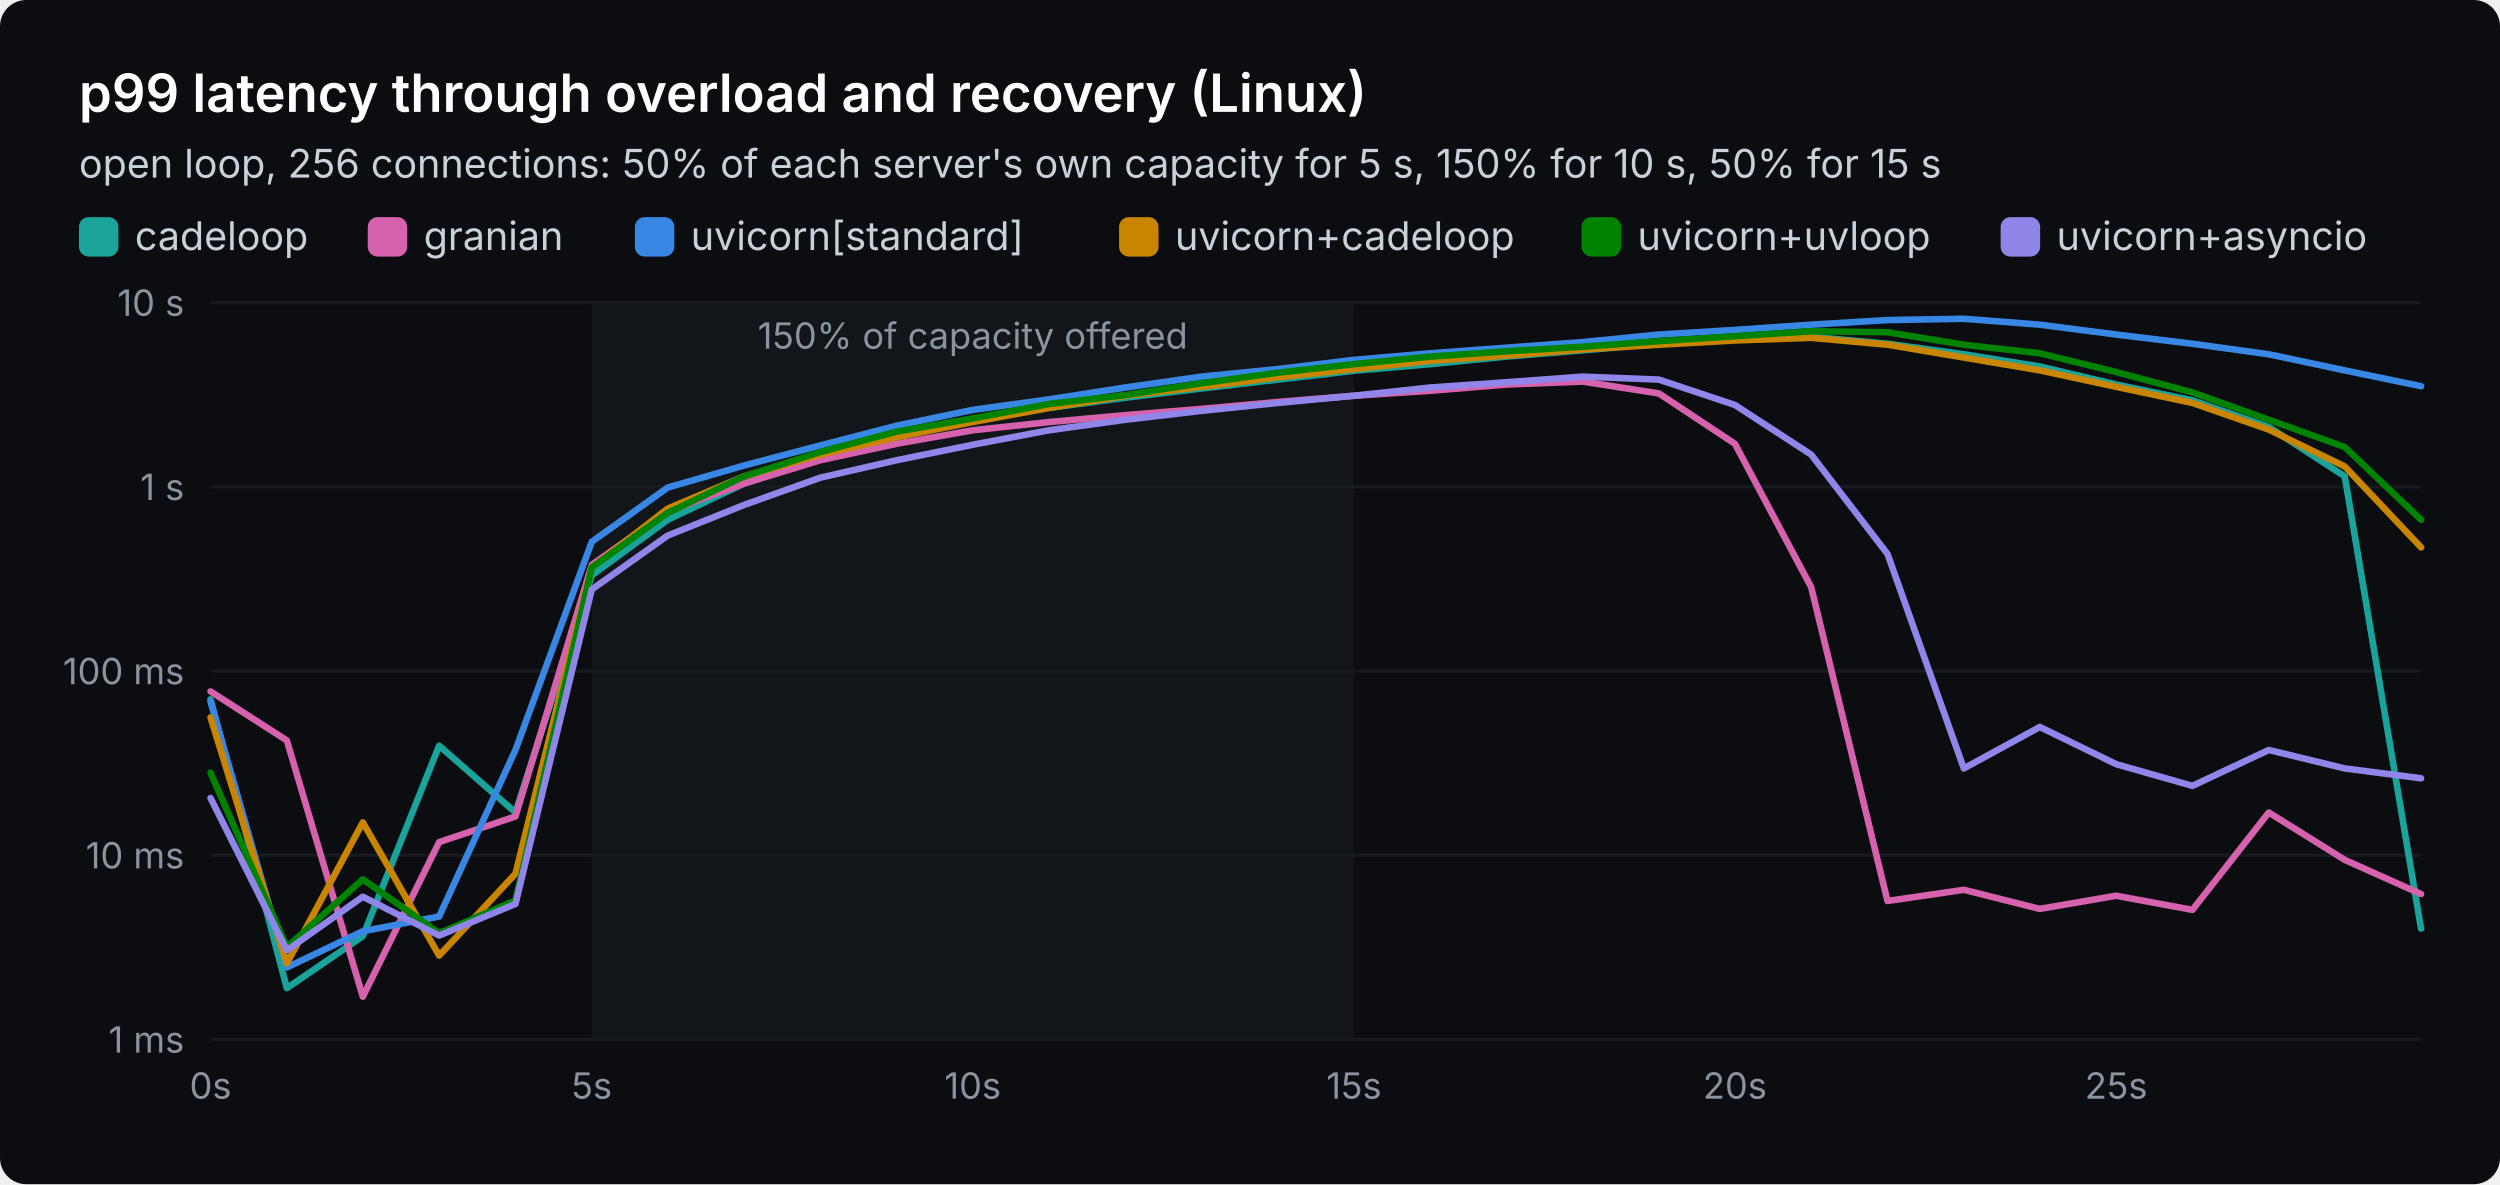
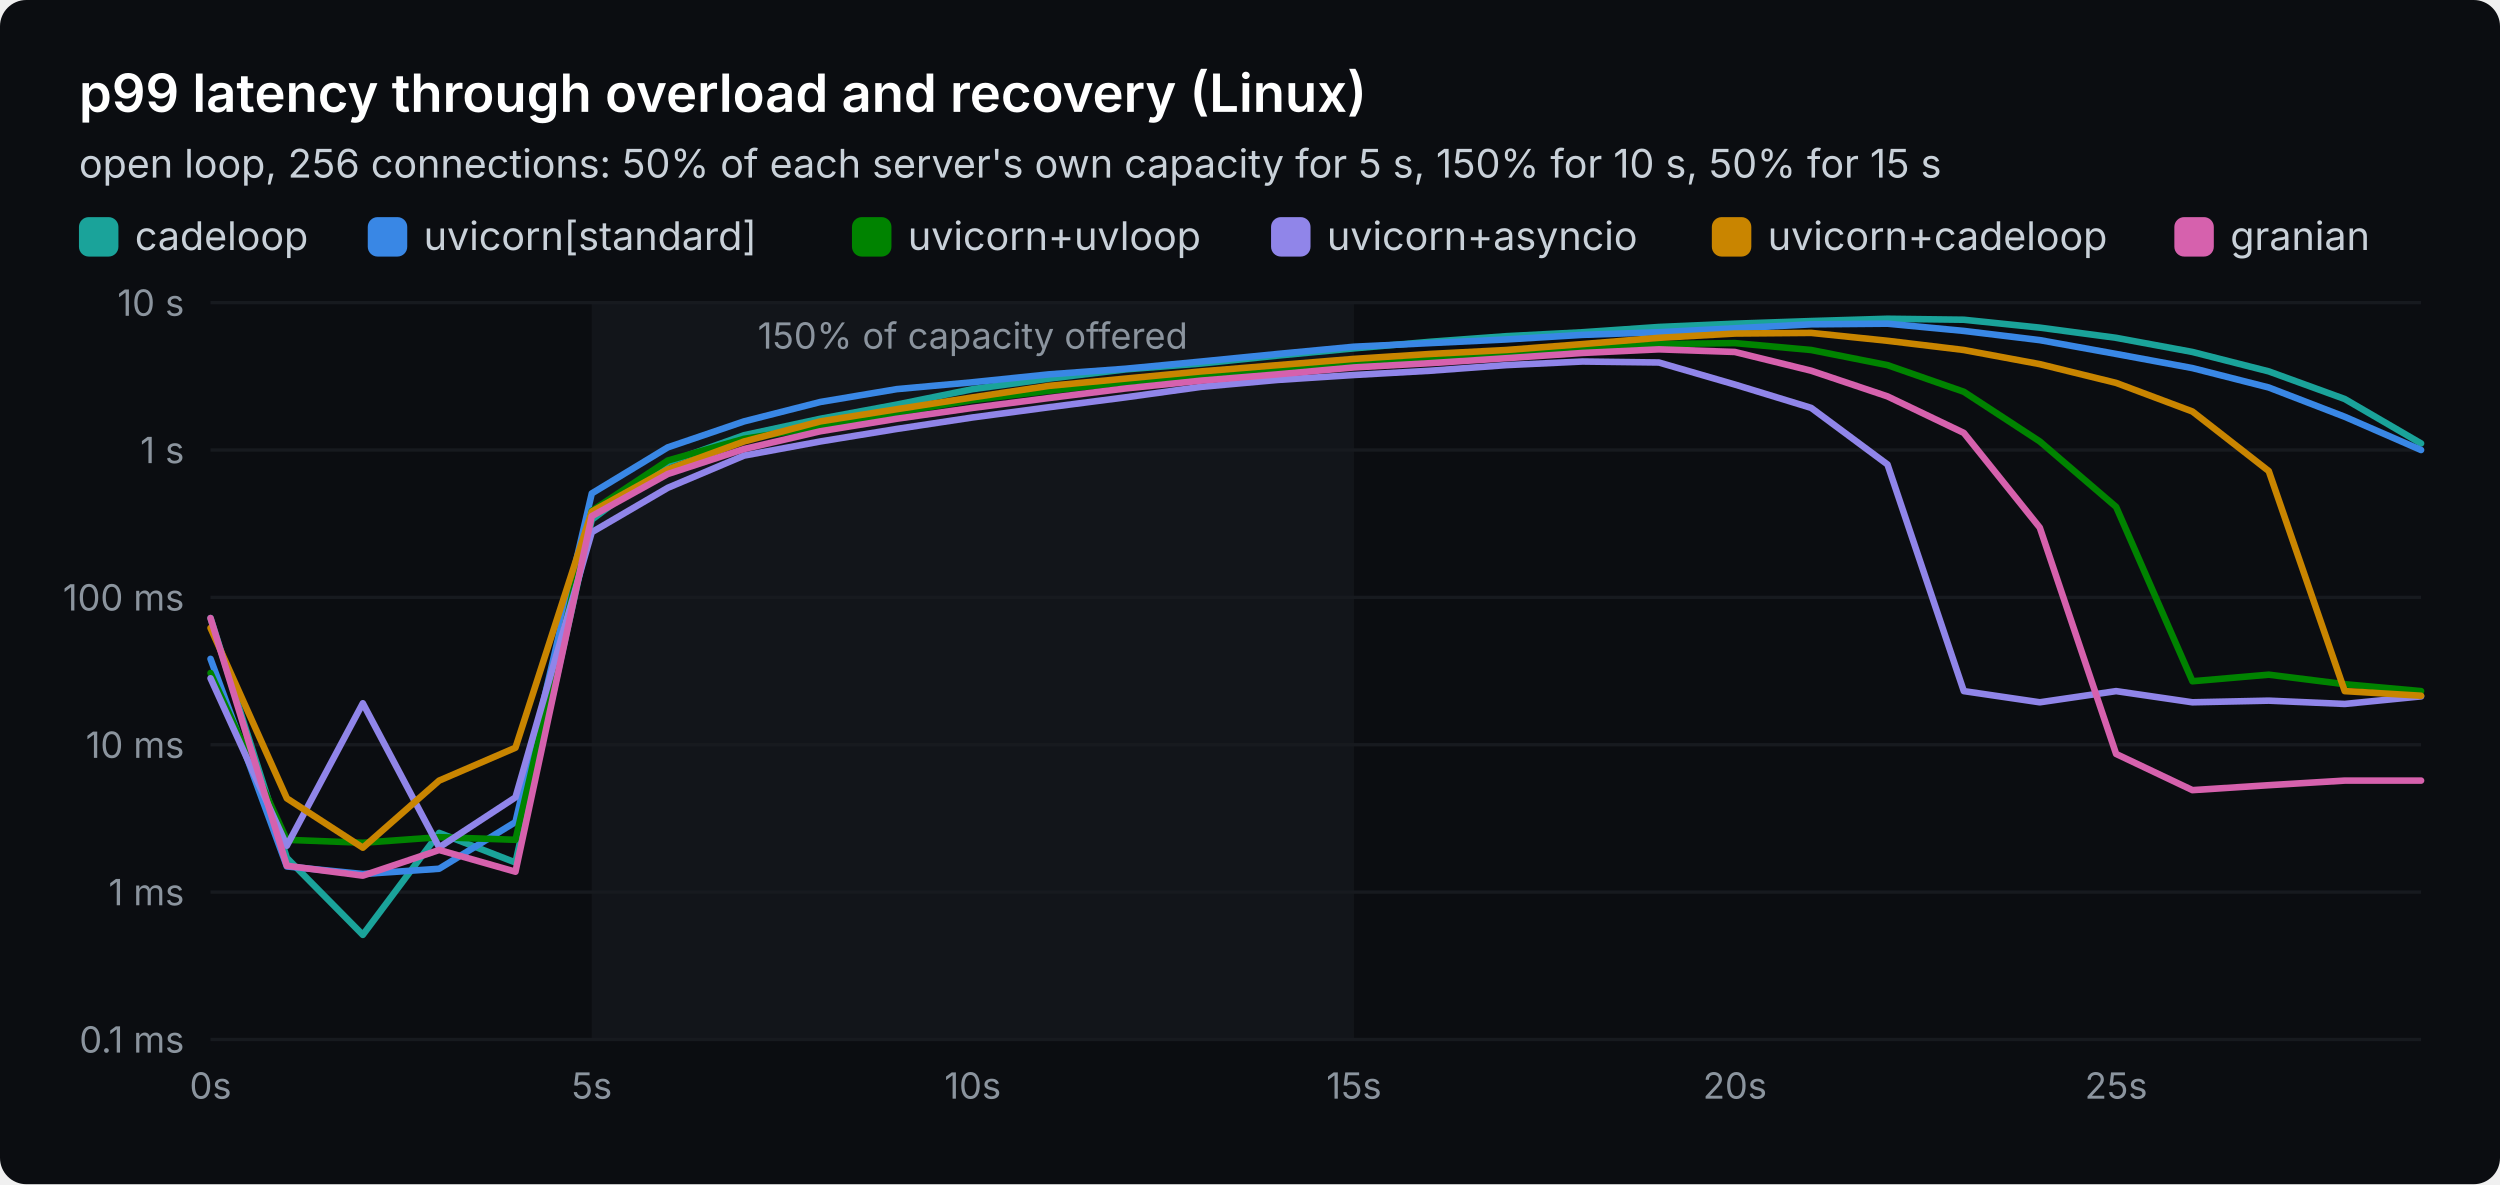
<svg xmlns="http://www.w3.org/2000/svg" viewBox="0 0 760 360" width="760" height="360" font-family="system-ui, -apple-system, 'Segoe UI', sans-serif">
  <rect width="760" height="360" fill="#0B0D11" rx="8" />
  <rect x="179.9" y="92" width="231.7" height="224" fill="#171A1F" opacity="0.6" />
  <text x="295.7" y="106" font-size="11" text-anchor="middle" fill="#8b949e">150% of capacity offered</text>
  <text x="24" y="34" font-size="16" font-weight="600" fill="#ffffff">p99 latency through overload and recovery (Linux)</text>
  <text x="24" y="54" font-size="12" fill="#c9d1d9">open loop, 256 connections: 50% of each server's own capacity for 5 s, 150% for 10 s, 50% for 15 s</text>
  <rect x="24" y="66" width="12" height="12" rx="3" fill="#1aa39a" />
  <text x="41" y="76" font-size="12" fill="#c9d1d9">cadeloop</text>
-   <rect x="111.8" y="66" width="12" height="12" rx="3" fill="#d661ad" />
-   <text x="128.8" y="76" font-size="12" fill="#c9d1d9">granian</text>
-   <rect x="193.0" y="66" width="12" height="12" rx="3" fill="#3987e5" />
-   <text x="210.0" y="76" font-size="12" fill="#c9d1d9">uvicorn[standard]</text>
-   <rect x="340.2" y="66" width="12" height="12" rx="3" fill="#c98500" />
-   <text x="357.2" y="76" font-size="12" fill="#c9d1d9">uvicorn+cadeloop</text>
-   <rect x="480.8" y="66" width="12" height="12" rx="3" fill="#008300" />
-   <text x="497.8" y="76" font-size="12" fill="#c9d1d9">uvicorn+uvloop</text>
-   <rect x="608.2" y="66" width="12" height="12" rx="3" fill="#9085e9" />
-   <text x="625.2" y="76" font-size="12" fill="#c9d1d9">uvicorn+asyncio</text>
+   <rect x="111.8" y="66" width="12" height="12" rx="3" fill="#3987e5" />
+   <text x="128.8" y="76" font-size="12" fill="#c9d1d9">uvicorn[standard]</text>
+   <rect x="259.0" y="66" width="12" height="12" rx="3" fill="#008300" />
+   <text x="276.0" y="76" font-size="12" fill="#c9d1d9">uvicorn+uvloop</text>
+   <rect x="386.4" y="66" width="12" height="12" rx="3" fill="#9085e9" />
+   <text x="403.4" y="76" font-size="12" fill="#c9d1d9">uvicorn+asyncio</text>
+   <rect x="520.4" y="66" width="12" height="12" rx="3" fill="#c98500" />
+   <text x="537.4" y="76" font-size="12" fill="#c9d1d9">uvicorn+cadeloop</text>
+   <rect x="661.0" y="66" width="12" height="12" rx="3" fill="#d661ad" />
+   <text x="678.0" y="76" font-size="12" fill="#c9d1d9">granian</text>
  <line x1="64" y1="316.0" x2="736" y2="316.0" stroke="#171A1F" stroke-width="1" />
-   <text x="56" y="320.0" font-size="11" text-anchor="end" fill="#8b949e">1 ms</text>
-   <line x1="64" y1="260.0" x2="736" y2="260.0" stroke="#171A1F" stroke-width="1" />
-   <text x="56" y="264.0" font-size="11" text-anchor="end" fill="#8b949e">10 ms</text>
-   <line x1="64" y1="204.0" x2="736" y2="204.0" stroke="#171A1F" stroke-width="1" />
-   <text x="56" y="208.0" font-size="11" text-anchor="end" fill="#8b949e">100 ms</text>
-   <line x1="64" y1="148.0" x2="736" y2="148.0" stroke="#171A1F" stroke-width="1" />
-   <text x="56" y="152.0" font-size="11" text-anchor="end" fill="#8b949e">1 s</text>
+   <text x="56" y="320.0" font-size="11" text-anchor="end" fill="#8b949e">0.1 ms</text>
+   <line x1="64" y1="271.2" x2="736" y2="271.2" stroke="#171A1F" stroke-width="1" />
+   <text x="56" y="275.2" font-size="11" text-anchor="end" fill="#8b949e">1 ms</text>
+   <line x1="64" y1="226.4" x2="736" y2="226.4" stroke="#171A1F" stroke-width="1" />
+   <text x="56" y="230.4" font-size="11" text-anchor="end" fill="#8b949e">10 ms</text>
+   <line x1="64" y1="181.6" x2="736" y2="181.6" stroke="#171A1F" stroke-width="1" />
+   <text x="56" y="185.6" font-size="11" text-anchor="end" fill="#8b949e">100 ms</text>
+   <line x1="64" y1="136.8" x2="736" y2="136.8" stroke="#171A1F" stroke-width="1" />
+   <text x="56" y="140.8" font-size="11" text-anchor="end" fill="#8b949e">1 s</text>
  <line x1="64" y1="92.0" x2="736" y2="92.0" stroke="#171A1F" stroke-width="1" />
  <text x="56" y="96.0" font-size="11" text-anchor="end" fill="#8b949e">10 s</text>
  <text x="64.0" y="334" font-size="11" text-anchor="middle" fill="#8b949e">0s</text>
  <text x="179.9" y="334" font-size="11" text-anchor="middle" fill="#8b949e">5s</text>
  <text x="295.7" y="334" font-size="11" text-anchor="middle" fill="#8b949e">10s</text>
  <text x="411.6" y="334" font-size="11" text-anchor="middle" fill="#8b949e">15s</text>
  <text x="527.4" y="334" font-size="11" text-anchor="middle" fill="#8b949e">20s</text>
  <text x="643.3" y="334" font-size="11" text-anchor="middle" fill="#8b949e">25s</text>
-   <path d="M64.0,212.6 L87.2,300.4 L110.3,284.6 L133.5,226.7 L156.7,247.0 L179.9,174.9 L203.0,158.0 L226.2,147.0 L249.4,139.1 L272.6,132.9 L295.7,127.6 L318.9,124.0 L342.1,120.9 L365.2,118.1 L388.4,115.4 L411.6,112.7 L434.8,110.7 L457.9,108.4 L481.1,106.5 L504.3,104.5 L527.4,103.2 L550.6,102.4 L573.8,104.5 L597.0,107.7 L620.1,111.4 L643.3,116.9 L666.5,121.7 L689.7,129.8 L712.8,144.8 L736.0,282.3" fill="none" stroke="#1aa39a" stroke-width="2" stroke-linejoin="round" stroke-linecap="round" />
-   <path d="M64.0,210.2 L87.2,225.1 L110.3,303.0 L133.5,256.0 L156.7,248.2 L179.9,171.7 L203.0,155.4 L226.2,147.0 L249.4,139.9 L272.6,134.9 L295.7,130.8 L318.9,128.3 L342.1,126.2 L365.2,124.3 L388.4,122.2 L411.6,120.3 L434.8,118.8 L457.9,116.9 L481.1,116.0 L504.3,119.6 L527.4,134.9 L550.6,178.5 L573.8,273.9 L597.0,270.5 L620.1,276.3 L643.3,272.3 L666.5,276.6 L689.7,247.0 L712.8,261.4 L736.0,271.8" fill="none" stroke="#d661ad" stroke-width="2" stroke-linejoin="round" stroke-linecap="round" />
-   <path d="M64.0,213.3 L87.2,294.1 L110.3,283.1 L133.5,278.6 L156.7,228.0 L179.9,164.7 L203.0,148.2 L226.2,141.5 L249.4,135.4 L272.6,129.4 L295.7,124.6 L318.9,121.4 L342.1,117.8 L365.2,114.5 L388.4,112.2 L411.6,109.4 L434.8,107.4 L457.9,105.7 L481.1,104.0 L504.3,101.7 L527.4,100.3 L550.6,98.7 L573.8,97.3 L597.0,96.9 L620.1,98.7 L643.3,101.7 L666.5,104.5 L689.7,107.7 L712.8,112.6 L736.0,117.4" fill="none" stroke="#3987e5" stroke-width="2" stroke-linejoin="round" stroke-linecap="round" />
-   <path d="M64.0,218.1 L87.2,292.9 L110.3,250.0 L133.5,290.5 L156.7,265.6 L179.9,172.5 L203.0,154.6 L226.2,144.8 L249.4,138.2 L272.6,132.9 L295.7,128.3 L318.9,124.0 L342.1,120.3 L365.2,117.6 L388.4,114.7 L411.6,112.2 L434.8,109.7 L457.9,108.1 L481.1,106.2 L504.3,104.8 L527.4,103.5 L550.6,102.7 L573.8,104.8 L597.0,108.7 L620.1,112.6 L643.3,117.6 L666.5,122.5 L689.7,130.6 L712.8,141.8 L736.0,166.4" fill="none" stroke="#c98500" stroke-width="2" stroke-linejoin="round" stroke-linecap="round" />
-   <path d="M64.0,234.9 L87.2,287.9 L110.3,267.3 L133.5,283.7 L156.7,273.7 L179.9,172.5 L203.0,155.9 L226.2,144.8 L249.4,137.4 L272.6,131.2 L295.7,127.2 L318.9,122.8 L342.1,120.1 L365.2,116.5 L388.4,113.3 L411.6,110.7 L434.8,108.4 L457.9,106.8 L481.1,105.4 L504.3,103.7 L527.4,102.2 L550.6,100.7 L573.8,101.0 L597.0,104.8 L620.1,107.4 L643.3,113.1 L666.5,119.3 L689.7,127.6 L712.8,135.9 L736.0,158.0" fill="none" stroke="#008300" stroke-width="2" stroke-linejoin="round" stroke-linecap="round" />
-   <path d="M64.0,242.6 L87.2,288.9 L110.3,272.6 L133.5,284.4 L156.7,274.8 L179.9,179.2 L203.0,162.8 L226.2,153.5 L249.4,145.2 L272.6,139.9 L295.7,135.2 L318.9,130.8 L342.1,127.6 L365.2,124.9 L388.4,122.5 L411.6,120.3 L434.8,117.8 L457.9,116.2 L481.1,114.5 L504.3,115.4 L527.4,123.1 L550.6,138.2 L573.8,168.4 L597.0,233.6 L620.1,221.0 L643.3,232.3 L666.5,238.9 L689.7,228.0 L712.8,233.6 L736.0,236.6" fill="none" stroke="#9085e9" stroke-width="2" stroke-linejoin="round" stroke-linecap="round" />
+   <path d="M64.0,187.9 L87.2,260.8 L110.3,284.2 L133.5,253.2 L156.7,262.2 L179.9,158.0 L203.0,140.6 L226.2,132.3 L249.4,127.3 L272.6,123.0 L295.7,118.3 L318.9,115.1 L342.1,112.3 L365.2,110.5 L388.4,108.1 L411.6,105.9 L434.8,103.9 L457.9,102.2 L481.1,101.0 L504.3,99.4 L527.4,98.4 L550.6,97.6 L573.8,96.9 L597.0,97.2 L620.1,99.6 L643.3,102.7 L666.5,107.0 L689.7,112.9 L712.8,121.3 L736.0,134.8" fill="none" stroke="#1aa39a" stroke-width="2" stroke-linejoin="round" stroke-linecap="round" />
+   <path d="M64.0,200.3 L87.2,263.4 L110.3,265.7 L133.5,264.1 L156.7,249.9 L179.9,150.0 L203.0,136.0 L226.2,128.1 L249.4,122.2 L272.6,118.3 L295.7,116.2 L318.9,113.8 L342.1,112.1 L365.2,109.9 L388.4,107.6 L411.6,105.4 L434.8,104.3 L457.9,103.2 L481.1,101.8 L504.3,101.0 L527.4,99.8 L550.6,98.6 L573.8,98.4 L597.0,100.6 L620.1,103.4 L643.3,107.6 L666.5,111.9 L689.7,117.8 L712.8,126.7 L736.0,136.8" fill="none" stroke="#3987e5" stroke-width="2" stroke-linejoin="round" stroke-linecap="round" />
+   <path d="M64.0,204.6 L87.2,255.3 L110.3,256.2 L133.5,254.5 L156.7,255.3 L179.9,155.3 L203.0,140.0 L226.2,133.4 L249.4,129.7 L272.6,125.4 L295.7,121.6 L318.9,118.8 L342.1,116.2 L365.2,114.0 L388.4,112.5 L411.6,110.7 L434.8,109.5 L457.9,107.8 L481.1,105.9 L504.3,104.6 L527.4,104.3 L550.6,106.4 L573.8,111.0 L597.0,119.1 L620.1,134.2 L643.3,154.1 L666.5,207.1 L689.7,205.1 L712.8,208.0 L736.0,210.1" fill="none" stroke="#008300" stroke-width="2" stroke-linejoin="round" stroke-linecap="round" />
+   <path d="M64.0,206.2 L87.2,257.1 L110.3,213.8 L133.5,257.6 L156.7,242.4 L179.9,161.8 L203.0,148.3 L226.2,138.5 L249.4,134.2 L272.6,130.4 L295.7,126.9 L318.9,123.8 L342.1,120.8 L365.2,117.6 L388.4,115.5 L411.6,114.0 L434.8,112.7 L457.9,111.0 L481.1,109.9 L504.3,110.2 L527.4,116.9 L550.6,124.0 L573.8,141.2 L597.0,210.1 L620.1,213.5 L643.3,210.1 L666.5,213.5 L689.7,213.0 L712.8,214.0 L736.0,211.7" fill="none" stroke="#9085e9" stroke-width="2" stroke-linejoin="round" stroke-linecap="round" />
+   <path d="M64.0,190.9 L87.2,242.7 L110.3,257.7 L133.5,237.3 L156.7,227.3 L179.9,155.5 L203.0,142.7 L226.2,134.2 L249.4,128.1 L272.6,124.4 L295.7,120.8 L318.9,117.3 L342.1,115.1 L365.2,112.9 L388.4,111.0 L411.6,109.1 L434.8,107.6 L457.9,106.4 L481.1,104.6 L504.3,102.7 L527.4,101.4 L550.6,101.2 L573.8,103.6 L597.0,106.4 L620.1,110.7 L643.3,116.4 L666.5,125.1 L689.7,143.2 L712.8,210.1 L736.0,211.5" fill="none" stroke="#c98500" stroke-width="2" stroke-linejoin="round" stroke-linecap="round" />
+   <path d="M64.0,187.9 L87.2,263.2 L110.3,266.2 L133.5,258.4 L156.7,265.0 L179.9,156.9 L203.0,144.1 L226.2,136.5 L249.4,131.1 L272.6,127.3 L295.7,124.0 L318.9,121.0 L342.1,118.1 L365.2,115.7 L388.4,113.8 L411.6,111.7 L434.8,110.4 L457.9,108.9 L481.1,107.3 L504.3,106.2 L527.4,107.0 L550.6,112.7 L573.8,120.5 L597.0,131.6 L620.1,160.4 L643.3,229.2 L666.5,240.2 L689.7,238.7 L712.8,237.3 L736.0,237.3" fill="none" stroke="#d661ad" stroke-width="2" stroke-linejoin="round" stroke-linecap="round" />
</svg>
